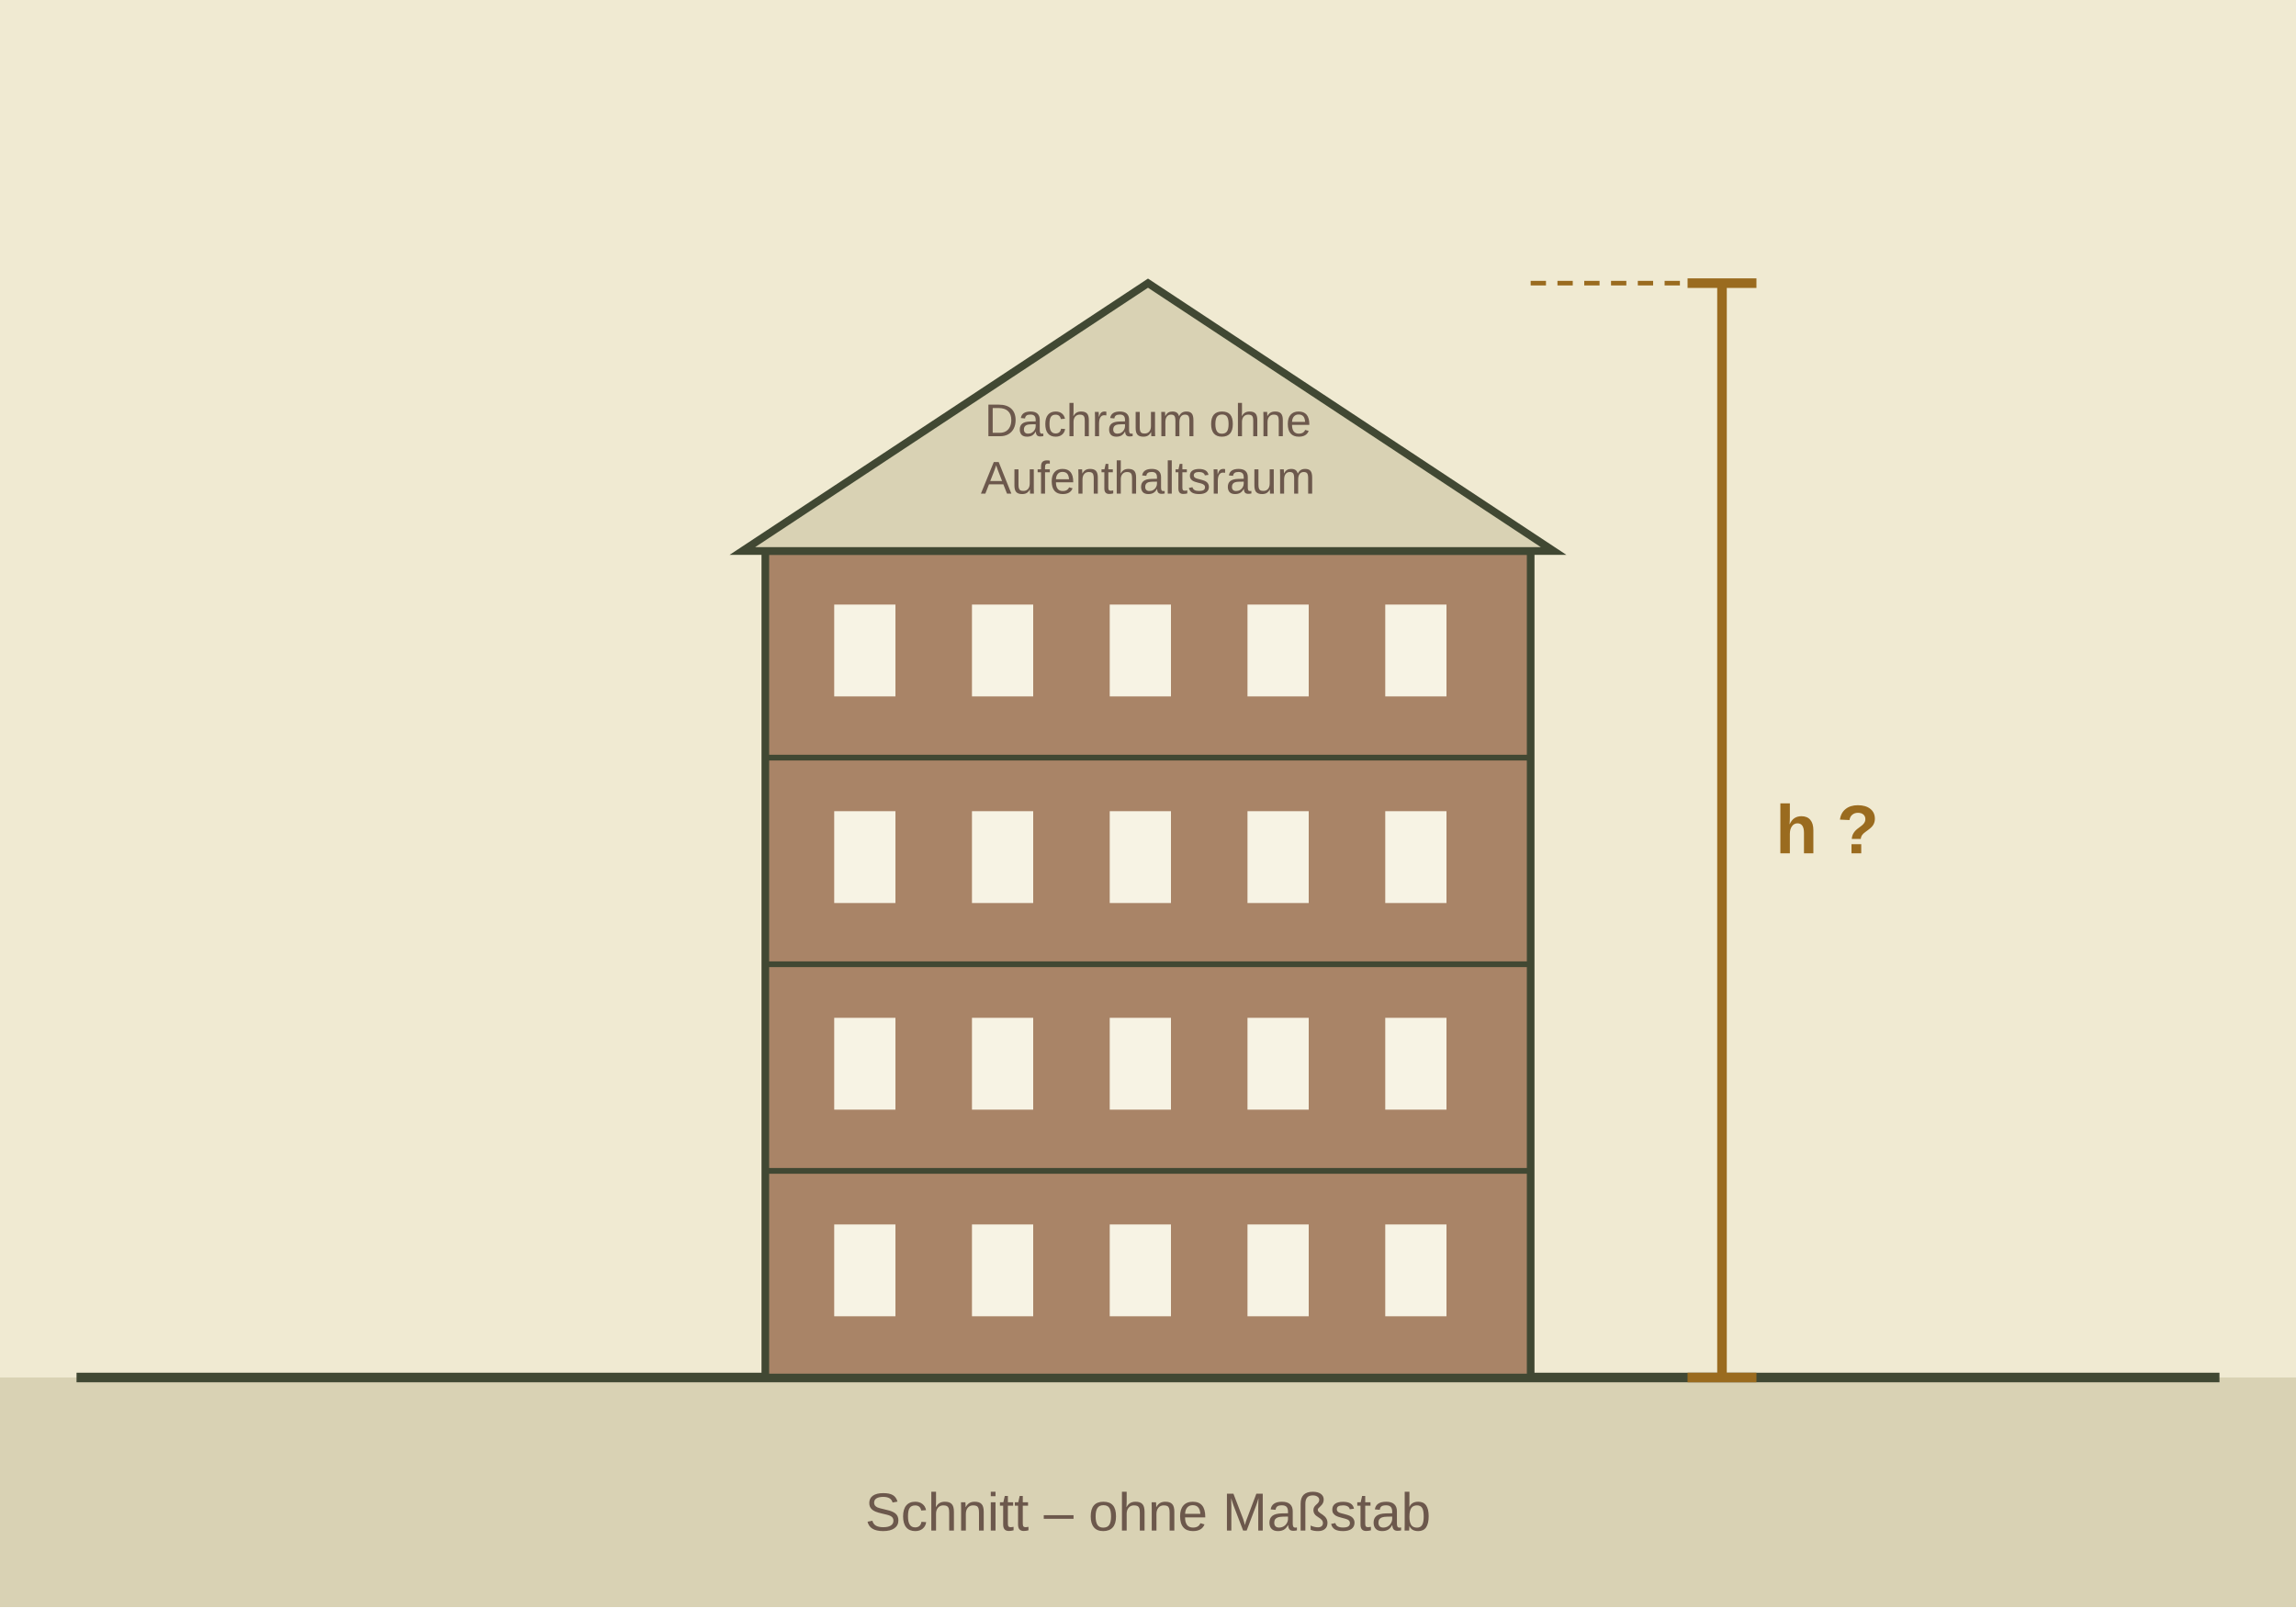
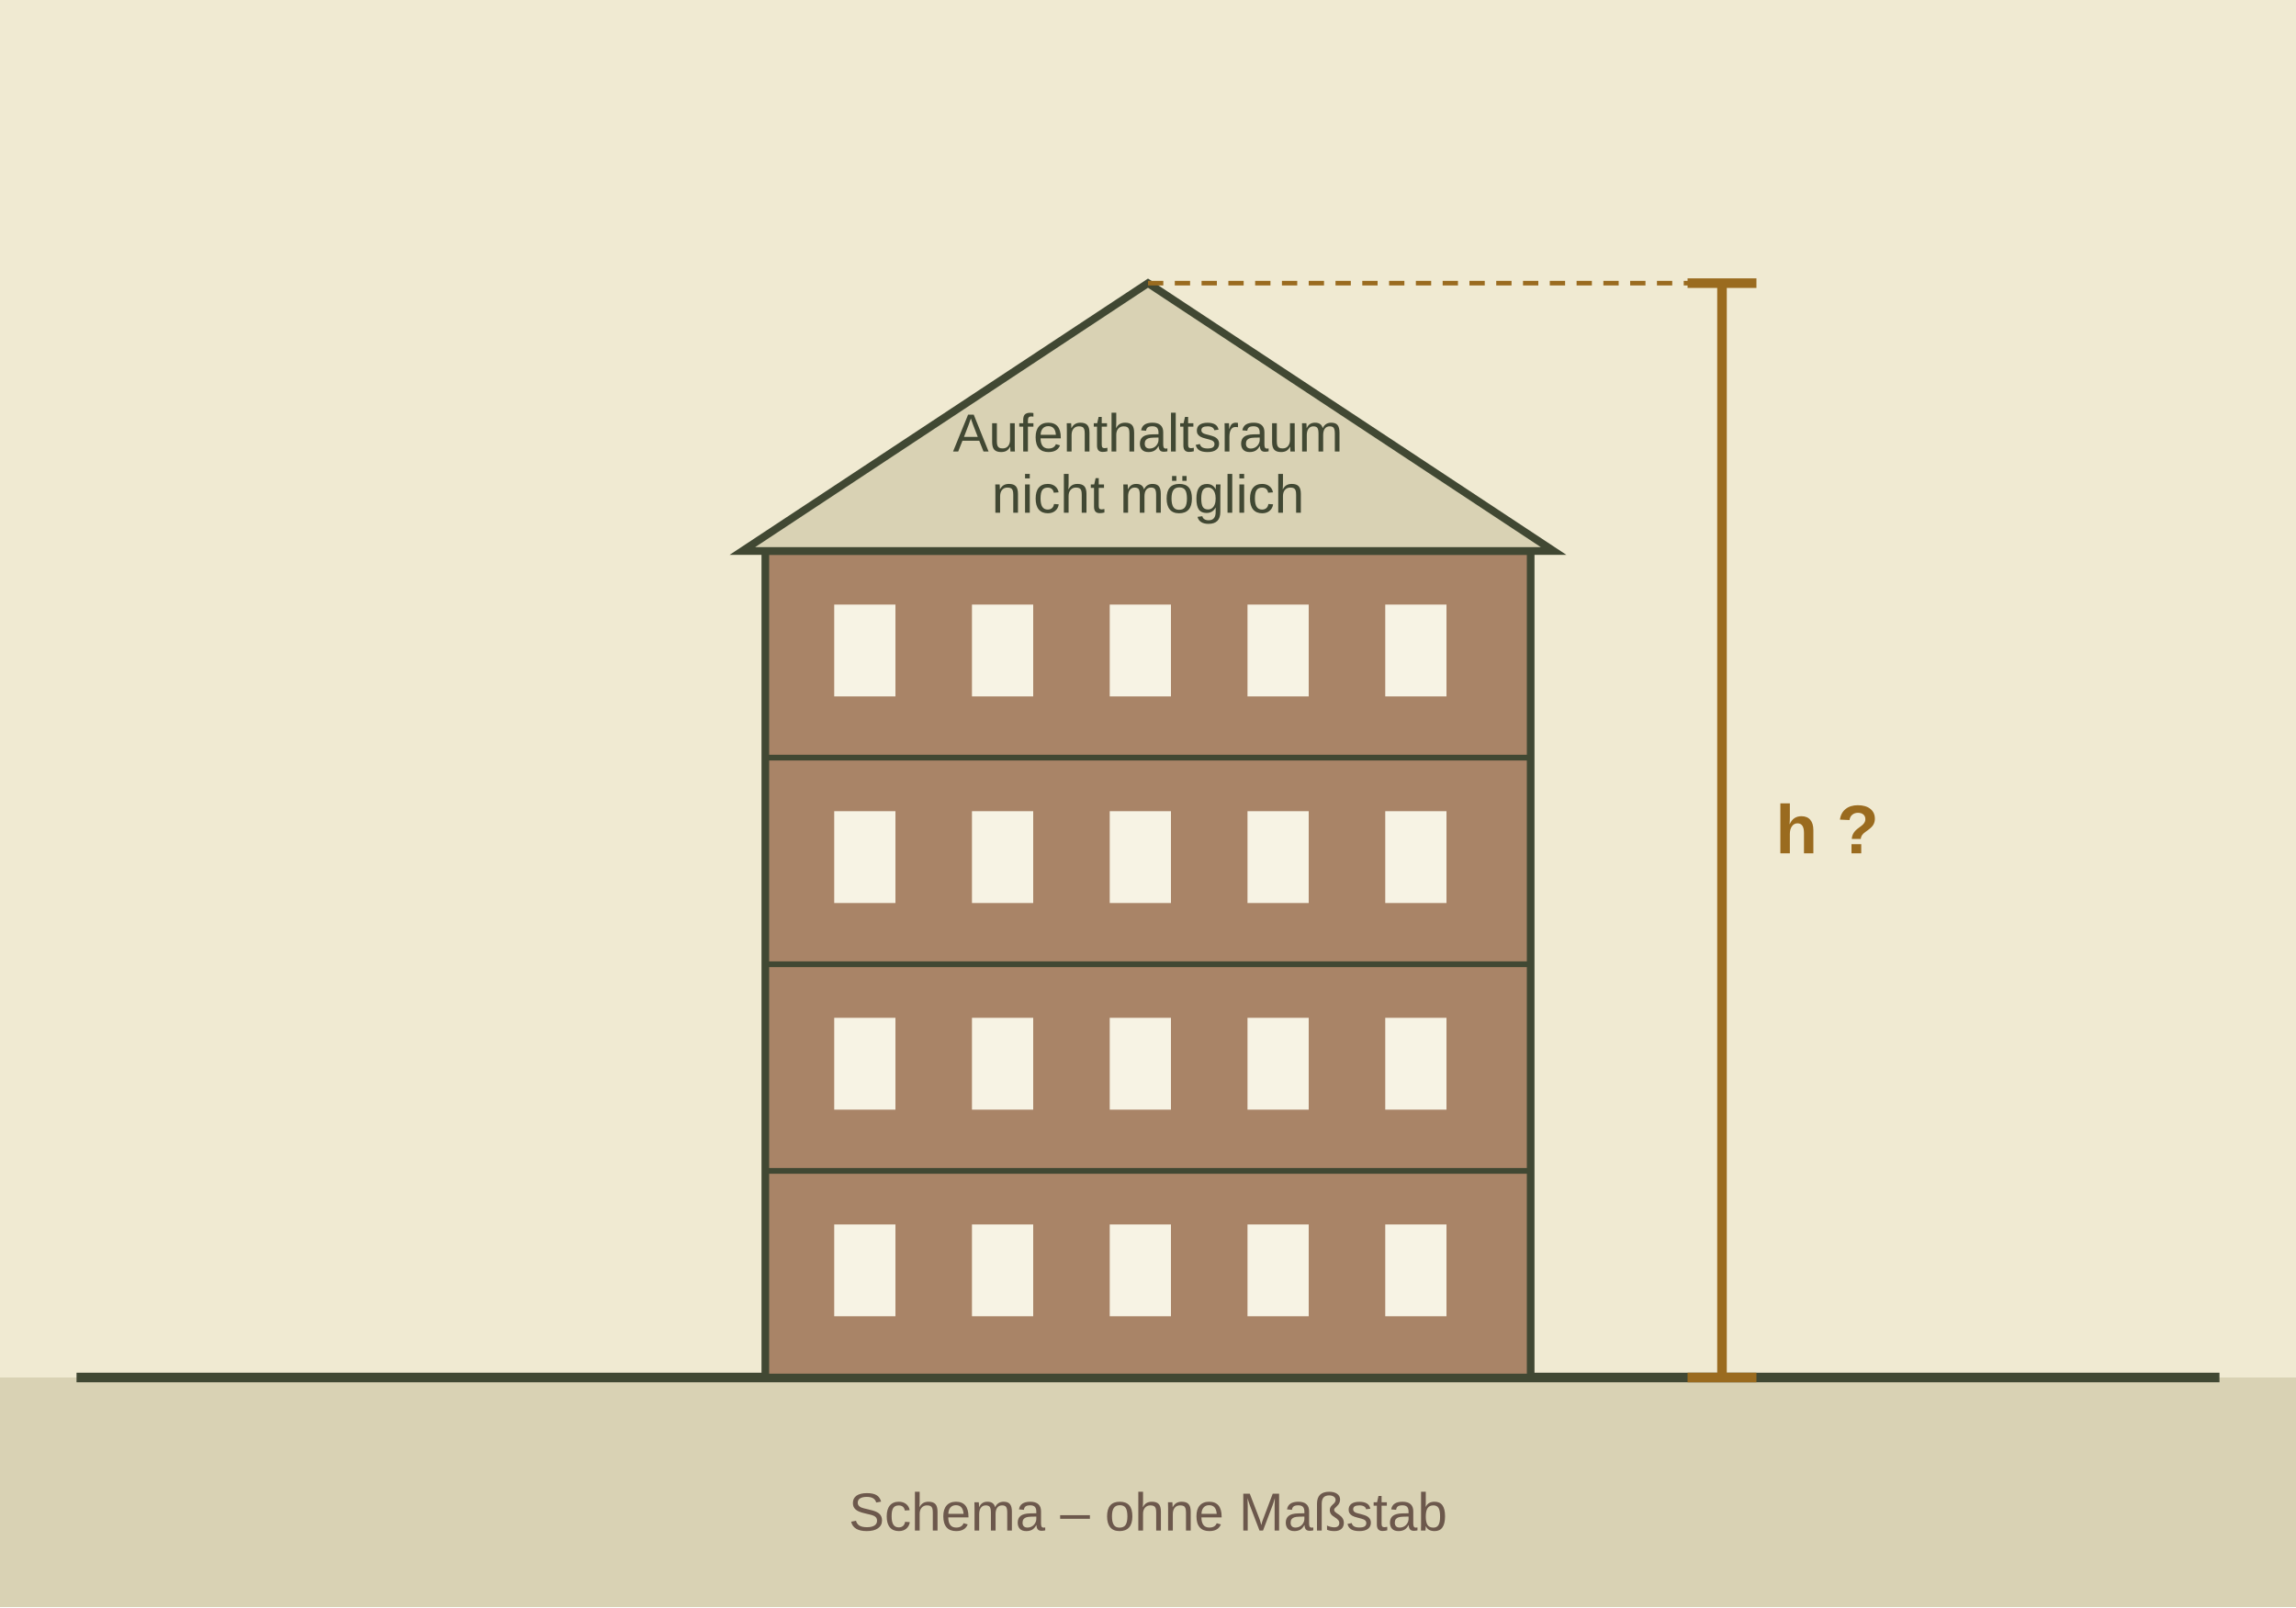
<svg xmlns="http://www.w3.org/2000/svg" viewBox="0 0 600 420" width="600" height="420" font-family="Arial, Helvetica, 'Liberation Sans', sans-serif">
  <rect x="0" y="0" width="600" height="420" fill="#f0ead2" />
  <rect x="0" y="360" width="600" height="60" fill="#d9d2b4" />
  <line x1="20" y1="360" x2="580" y2="360" stroke="#414833" stroke-width="2.5" />
  <rect x="200" y="144" width="200" height="216" fill="#a98467" stroke="#414833" stroke-width="2" />
  <line x1="200" y1="306" x2="400" y2="306" stroke="#414833" stroke-width="1.5" />
  <line x1="200" y1="252" x2="400" y2="252" stroke="#414833" stroke-width="1.5" />
  <line x1="200" y1="198" x2="400" y2="198" stroke="#414833" stroke-width="1.5" />
  <rect x="218" y="320" width="16" height="24" fill="#f7f3e4" />
  <rect x="254" y="320" width="16" height="24" fill="#f7f3e4" />
  <rect x="290" y="320" width="16" height="24" fill="#f7f3e4" />
  <rect x="326" y="320" width="16" height="24" fill="#f7f3e4" />
  <rect x="362" y="320" width="16" height="24" fill="#f7f3e4" />
  <rect x="218" y="266" width="16" height="24" fill="#f7f3e4" />
  <rect x="254" y="266" width="16" height="24" fill="#f7f3e4" />
  <rect x="290" y="266" width="16" height="24" fill="#f7f3e4" />
  <rect x="326" y="266" width="16" height="24" fill="#f7f3e4" />
  <rect x="362" y="266" width="16" height="24" fill="#f7f3e4" />
  <rect x="218" y="212" width="16" height="24" fill="#f7f3e4" />
  <rect x="254" y="212" width="16" height="24" fill="#f7f3e4" />
  <rect x="290" y="212" width="16" height="24" fill="#f7f3e4" />
  <rect x="326" y="212" width="16" height="24" fill="#f7f3e4" />
  <rect x="362" y="212" width="16" height="24" fill="#f7f3e4" />
  <rect x="218" y="158" width="16" height="24" fill="#f7f3e4" />
  <rect x="254" y="158" width="16" height="24" fill="#f7f3e4" />
  <rect x="290" y="158" width="16" height="24" fill="#f7f3e4" />
  <rect x="326" y="158" width="16" height="24" fill="#f7f3e4" />
  <rect x="362" y="158" width="16" height="24" fill="#f7f3e4" />
  <polygon points="194,144 300.0,74 406,144" fill="#d9d2b4" stroke="#414833" stroke-width="2" />
-   <text x="300.0" y="114" font-size="12" text-anchor="middle" font-weight="normal" fill="#6c584c">Dachraum ohne</text>
-   <text x="300.0" y="129" font-size="12" text-anchor="middle" font-weight="normal" fill="#6c584c">Aufenthaltsraum</text>
-   <line x1="400" y1="74" x2="458" y2="74" stroke="#9a6b1f" stroke-width="1.2" stroke-dasharray="4 3" />
+   <text x="300.0" y="118" font-size="14" text-anchor="middle" font-weight="normal" fill="#414833">Aufenthaltsraum</text>
+   <text x="300.0" y="134" font-size="14" text-anchor="middle" font-weight="normal" fill="#414833">nicht möglich</text>
+   <line x1="300" y1="74" x2="458" y2="74" stroke="#9a6b1f" stroke-width="1.2" stroke-dasharray="4 3" />
  <line x1="450" y1="360" x2="450" y2="74" stroke="#9a6b1f" stroke-width="2.5" />
  <line x1="441" y1="360" x2="459" y2="360" stroke="#9a6b1f" stroke-width="2.5" />
  <line x1="441" y1="74" x2="459" y2="74" stroke="#9a6b1f" stroke-width="2.5" />
  <text x="464" y="223.0" font-size="18" text-anchor="start" font-weight="bold" fill="#9a6b1f">h ?</text>
-   <text x="300" y="400" font-size="14" text-anchor="middle" font-weight="normal" fill="#6c584c">Schnitt – ohne Maßstab</text>
+   <text x="300" y="400" font-size="14" text-anchor="middle" font-weight="normal" fill="#6c584c">Schema – ohne Maßstab</text>
</svg>
